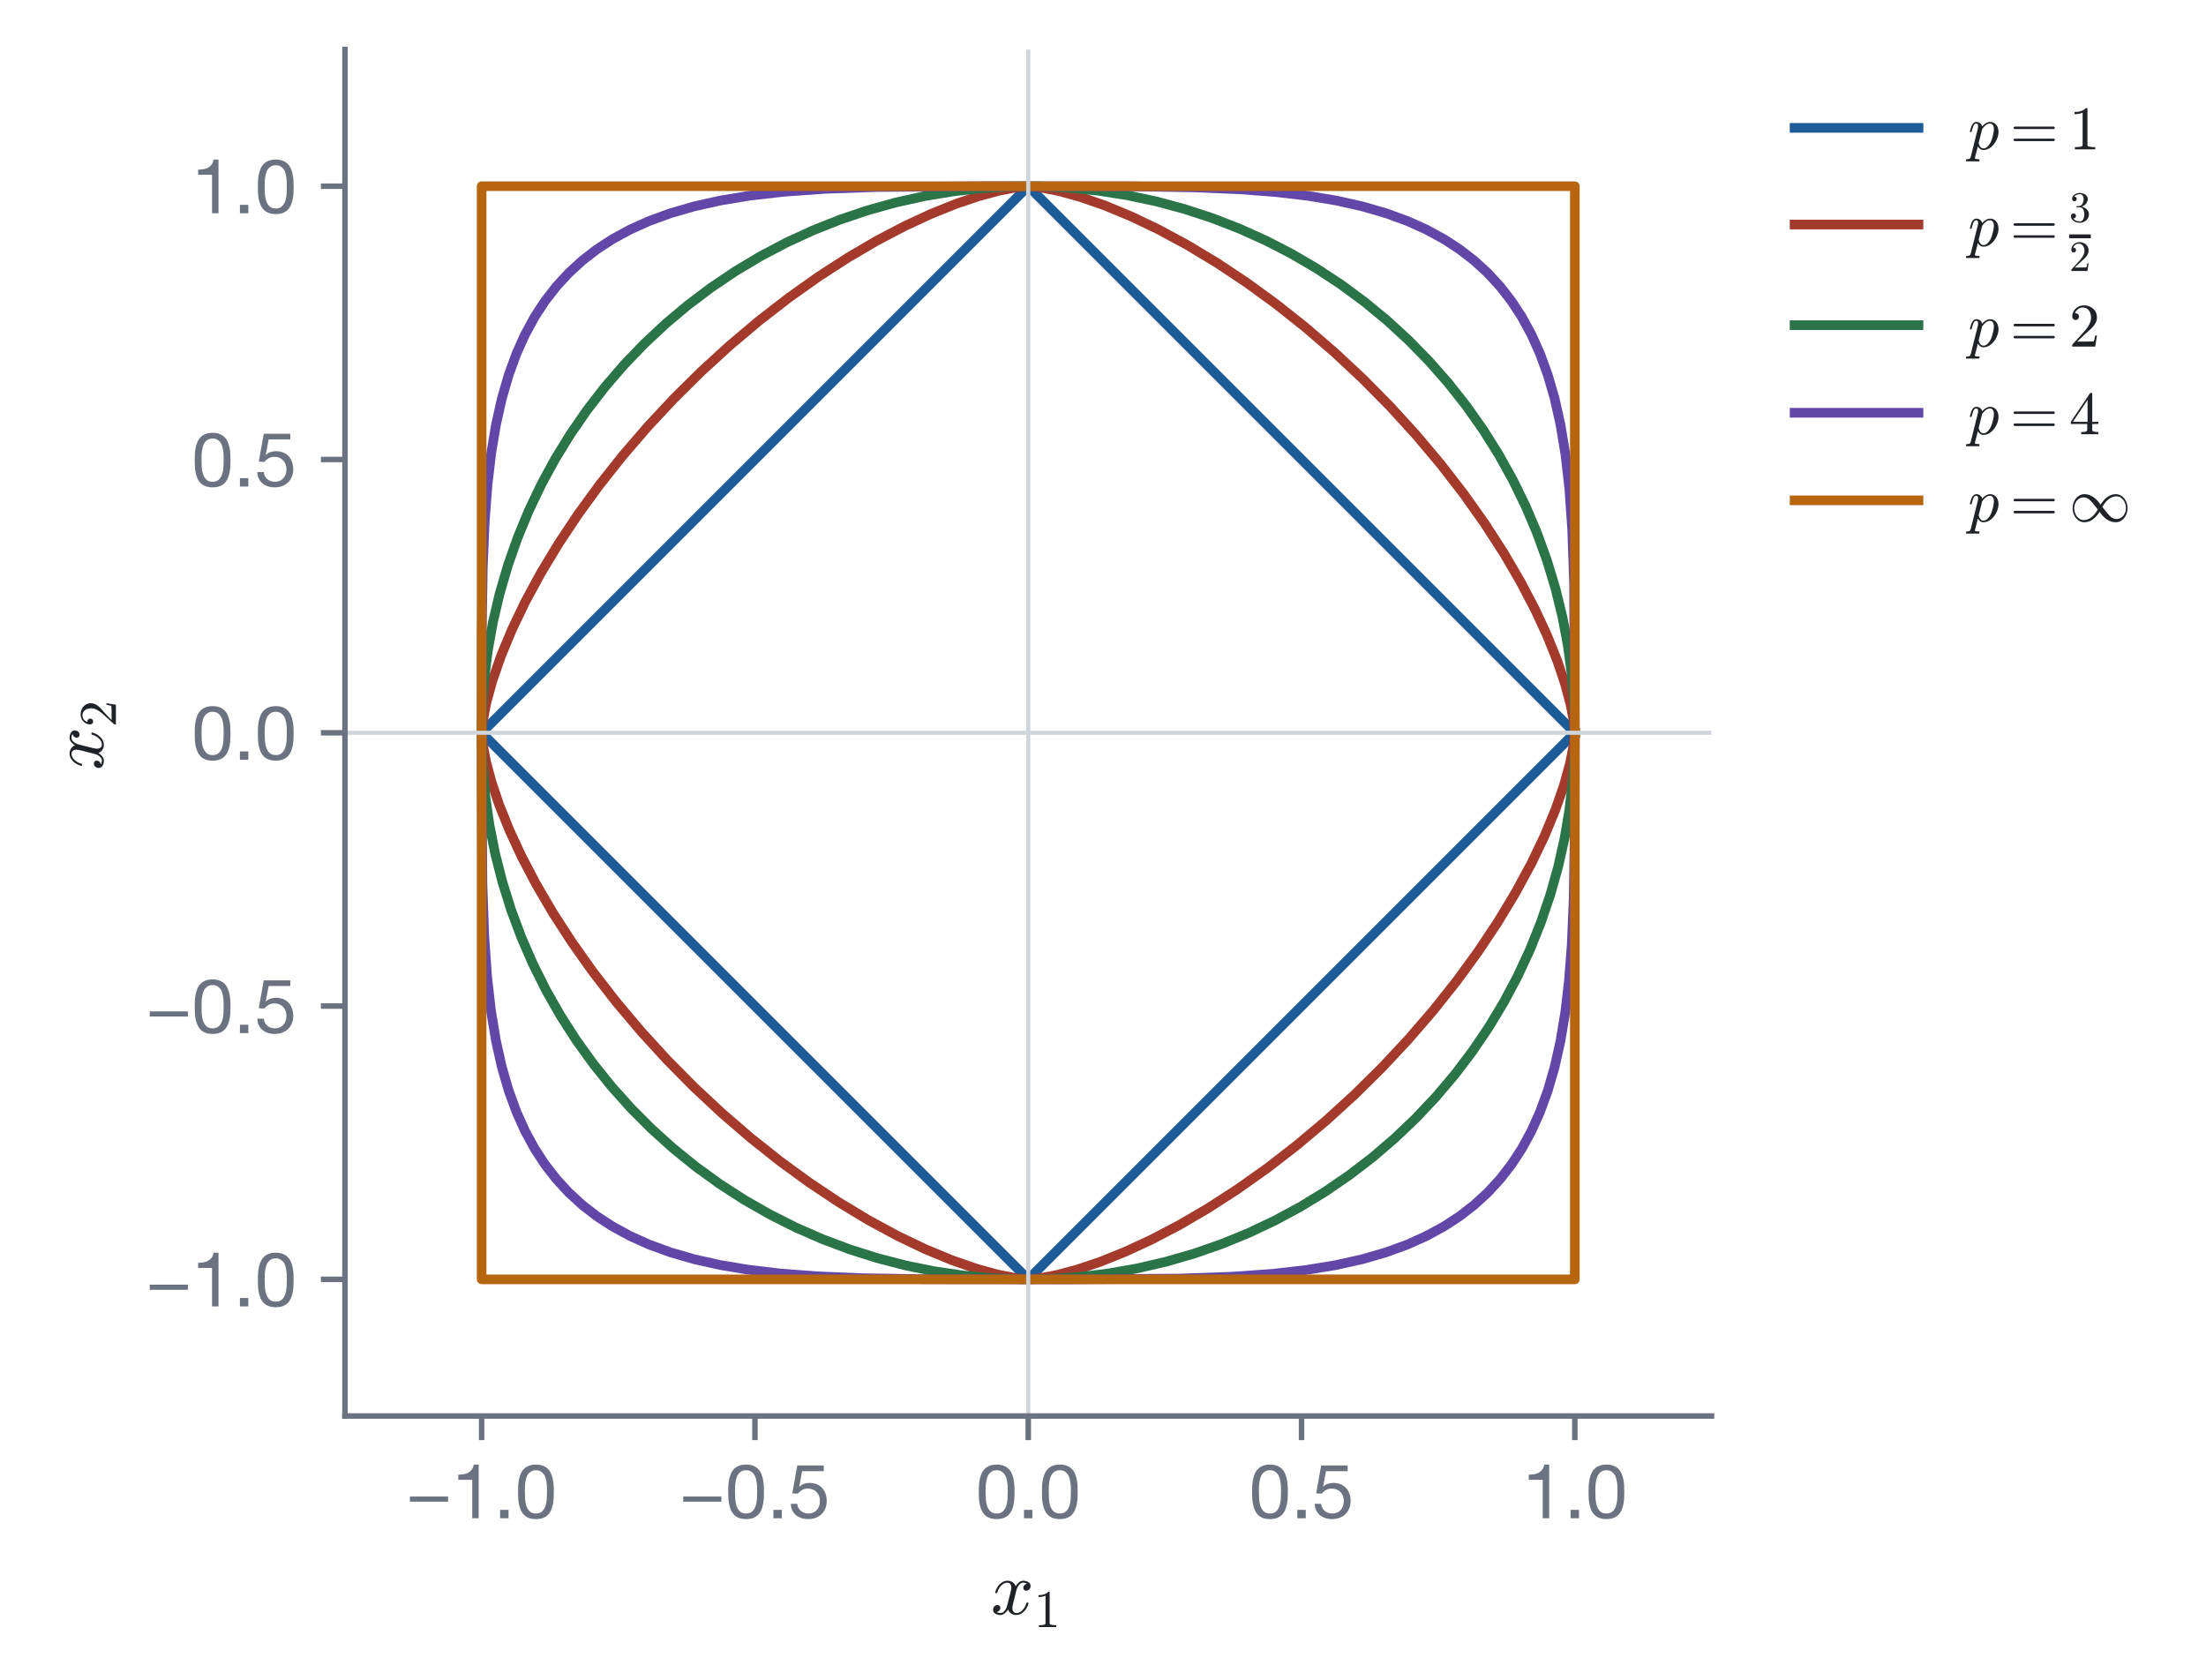
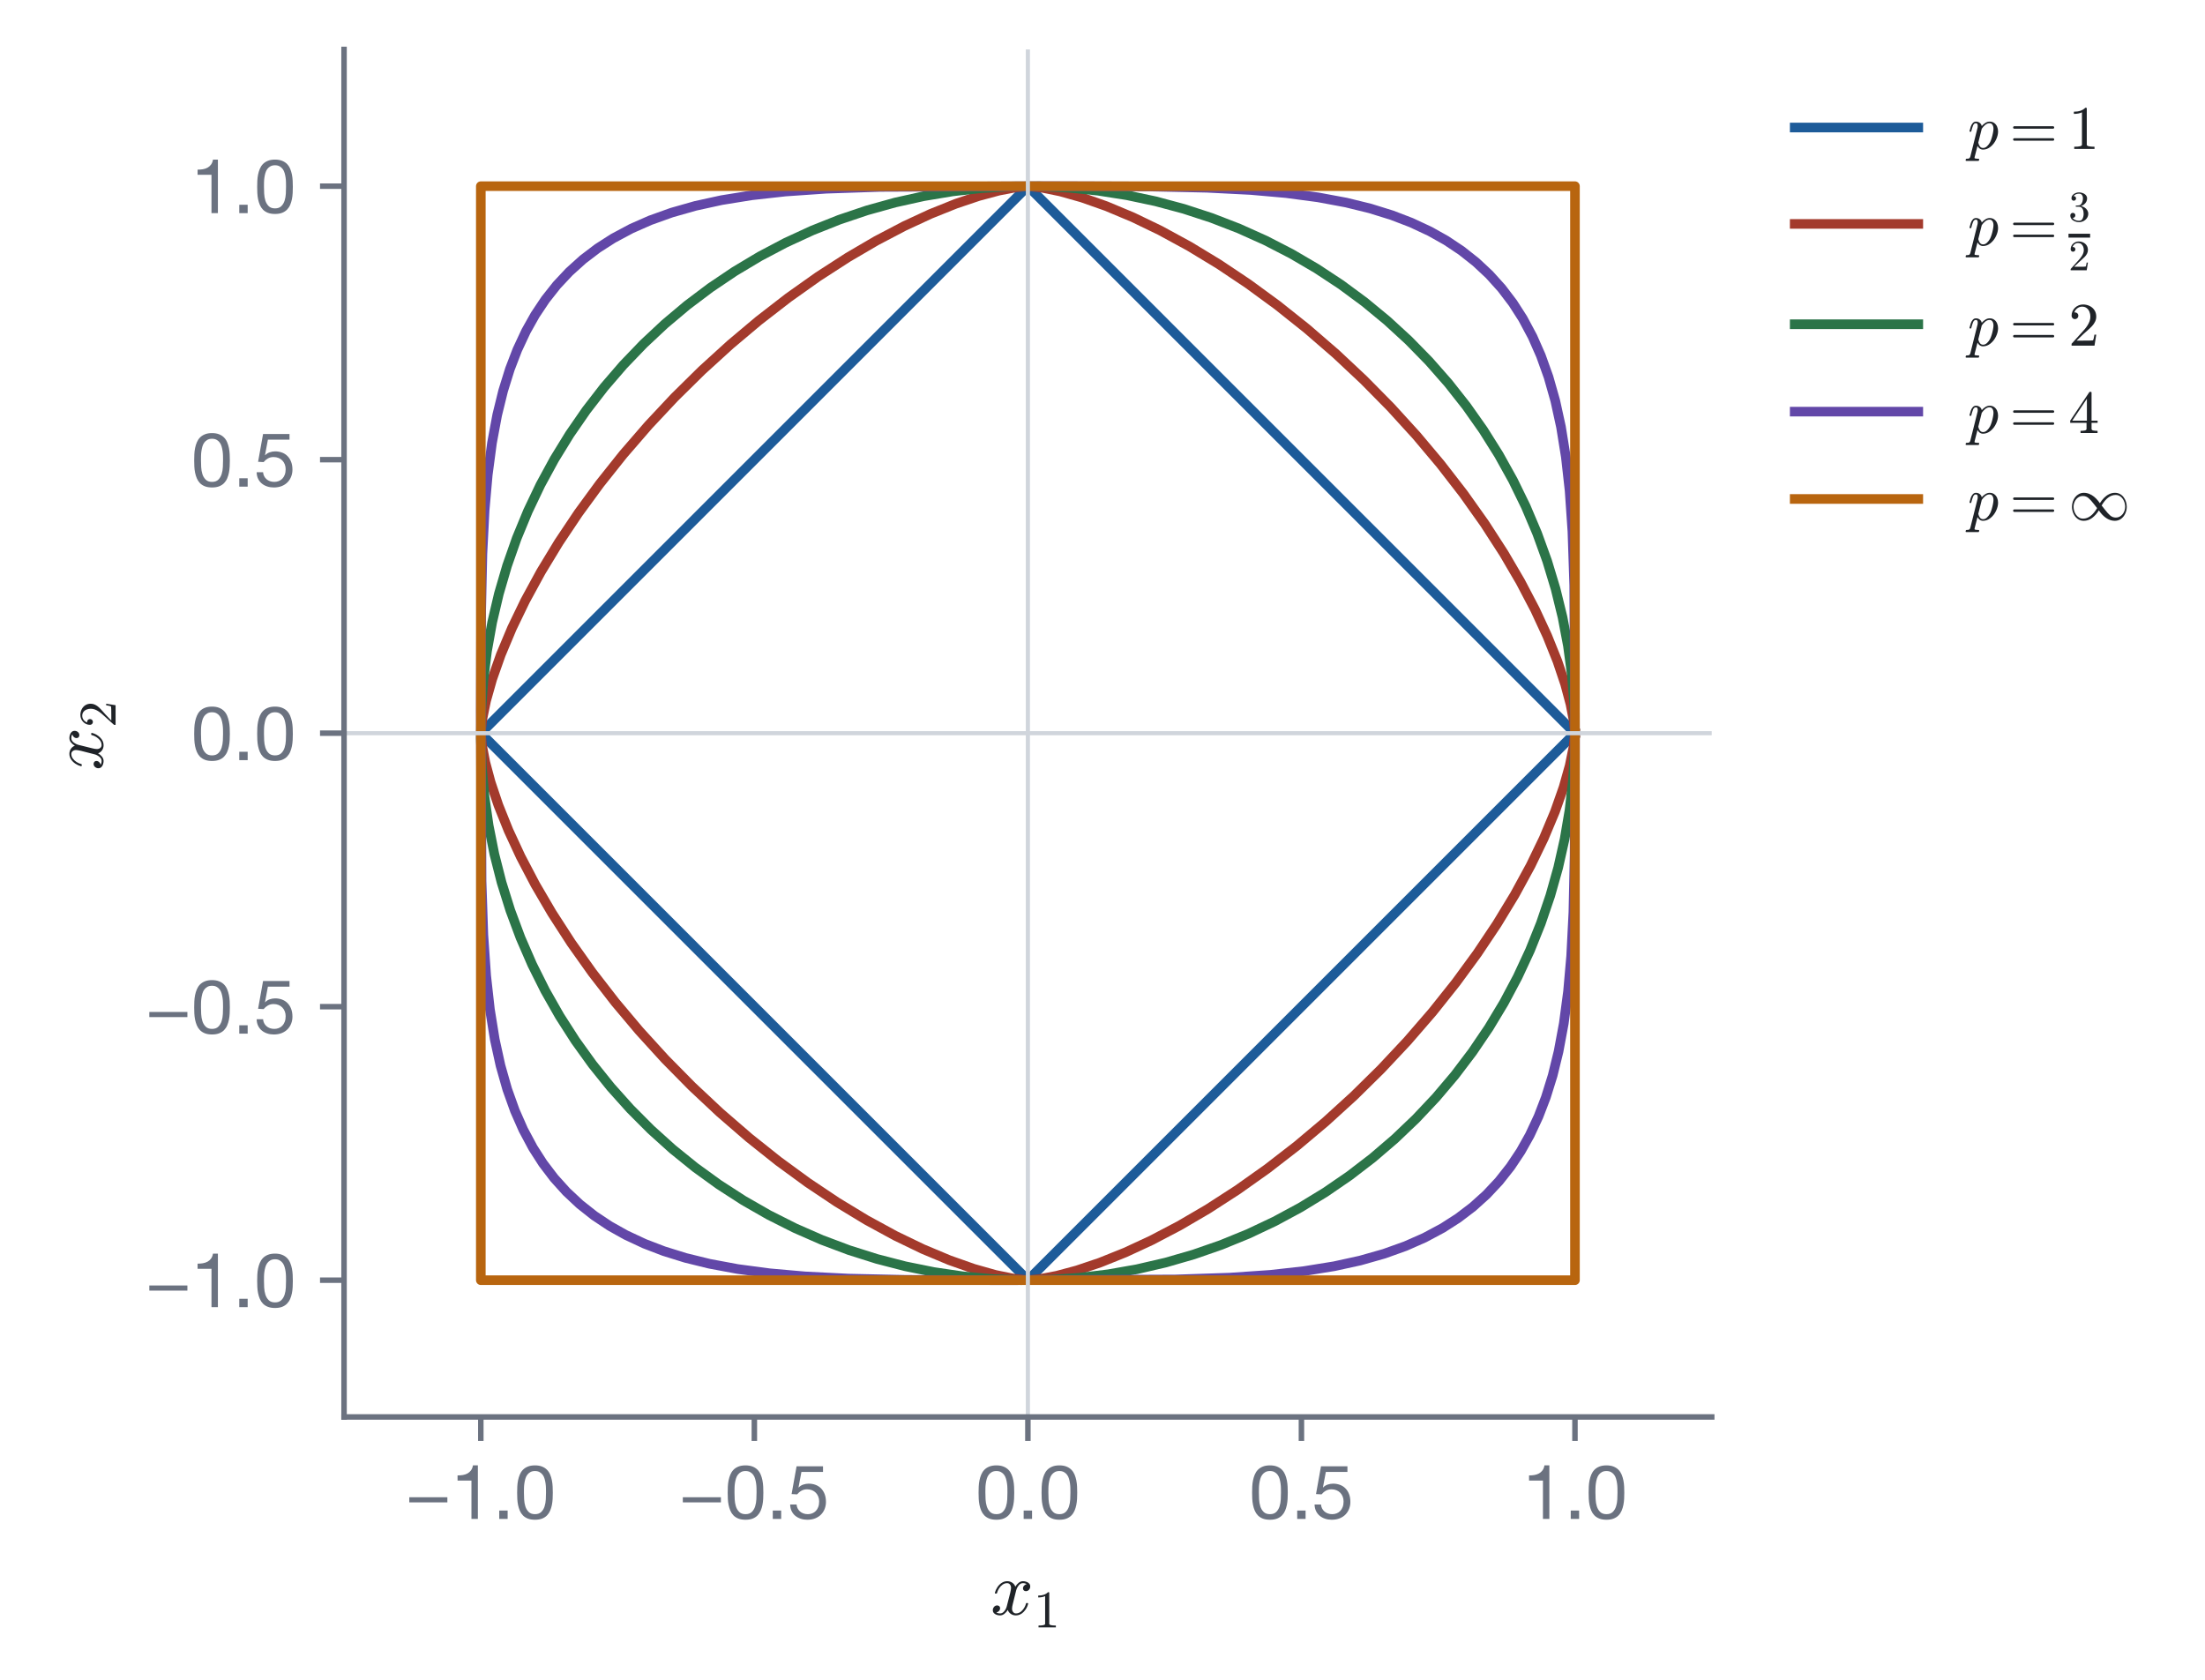
- <svg xmlns="http://www.w3.org/2000/svg" xmlns:xlink="http://www.w3.org/1999/xlink" width="320.435pt" height="243.938pt" viewBox="0 0 320.435 243.938" version="1.1">
+ <svg xmlns="http://www.w3.org/2000/svg" xmlns:xlink="http://www.w3.org/1999/xlink" width="321.158pt" height="244.647pt" viewBox="0 0 321.158 244.647" version="1.1">
  <defs>
    <style type="text/css">*{stroke-linejoin: round; stroke-linecap: butt}</style>
  </defs>
  <g id="figure_1">
    <g id="patch_1">
-       <path d="M 0 243.938  L 320.435 243.938  L 320.435 0  L 0 0  L 0 243.938  z " style="fill: none" />
+       <path d="M 0 244.647  L 321.158 244.647  L 321.158 0  L 0 0  L 0 244.647  z " style="fill: none" />
    </g>
    <g id="axes_1">
      <g id="patch_2">
-         <path d="M 50.11 205.694  L 248.605 205.694  L 248.605 7.2  L 50.11 7.2  L 50.11 205.694  z " style="fill: none" />
+         <path d="M 50.11 206.403  L 249.313 206.403  L 249.313 7.2  L 50.11 7.2  L 50.11 206.403  z " style="fill: none" />
      </g>
      <g id="matplotlib.axis_1">
        <g id="xtick_1">
          <g id="line2d_1">
            <defs>
-               <path id="m1d1c0d9a65" d="M 0 0  L 0 3.5  " style="stroke: #6b7280; stroke-width: 0.8" />
-             </defs>
-             <g>
-               <use xlink:href="#m1d1c0d9a65" x="69.96" y="205.694" style="fill: #6b7280; stroke: #6b7280; stroke-width: 0.8" />
+               <path id="m13ea4148ee" d="M 0 0  L 0 3.5  " style="stroke: #6b7280; stroke-width: 0.8" />
+             </defs>
+             <g>
+               <use xlink:href="#m13ea4148ee" x="70.031" y="206.403" style="fill: #6b7280; stroke: #6b7280; stroke-width: 0.8" />
            </g>
          </g>
          <g id="text_1">
-             <g style="fill: #6b7280" transform="translate(59.01561 220.5491) scale(0.11 -0.11)">
+             <g style="fill: #6b7280" transform="translate(59.08649 221.2578) scale(0.11 -0.11)">
              <defs>
                <path id="HelveticaNeue-2212" d="M 307 1837  L 307 1402  L 3533 1402  L 3533 1837  L 307 1837  z " transform="scale(0.015625)" />
                <path id="HelveticaNeue-31" d="M 2278 0  L 2278 4538  L 1862 4538  Q 1818 4282 1696 4115  Q 1574 3949 1398 3853  Q 1222 3757 1004 3721  Q 787 3686 557 3686  L 557 3251  L 1734 3251  L 1734 0  L 2278 0  z " transform="scale(0.015625)" />
                <path id="HelveticaNeue-2e" d="M 531 710  L 531 0  L 1242 0  L 1242 710  L 531 710  z " transform="scale(0.015625)" />
                <path id="HelveticaNeue-30" d="M 845 2234  Q 845 2400 848 2601  Q 851 2803 880 3004  Q 909 3206 963 3398  Q 1018 3590 1123 3734  Q 1229 3878 1389 3968  Q 1549 4058 1779 4058  Q 2010 4058 2170 3968  Q 2330 3878 2435 3734  Q 2541 3590 2595 3398  Q 2650 3206 2678 3004  Q 2707 2803 2710 2601  Q 2714 2400 2714 2234  Q 2714 1978 2698 1661  Q 2682 1344 2595 1065  Q 2509 787 2317 595  Q 2125 403 1779 403  Q 1434 403 1242 595  Q 1050 787 963 1065  Q 877 1344 861 1661  Q 845 1978 845 2234  z M 269 2227  Q 269 1978 281 1709  Q 294 1440 345 1184  Q 397 928 493 701  Q 589 474 755 301  Q 922 128 1174 29  Q 1427 -70 1779 -70  Q 2138 -70 2387 29  Q 2637 128 2803 301  Q 2970 474 3066 701  Q 3162 928 3213 1184  Q 3264 1440 3277 1709  Q 3290 1978 3290 2227  Q 3290 2477 3277 2745  Q 3264 3014 3213 3270  Q 3162 3526 3066 3756  Q 2970 3987 2803 4160  Q 2637 4333 2384 4435  Q 2131 4538 1779 4538  Q 1427 4538 1174 4435  Q 922 4333 755 4160  Q 589 3987 493 3756  Q 397 3526 345 3270  Q 294 3014 281 2745  Q 269 2477 269 2227  z " transform="scale(0.015625)" />
              </defs>
              <use xlink:href="#HelveticaNeue-2212" />
              <use xlink:href="#HelveticaNeue-31" transform="translate(59.99999 0)" />
              <use xlink:href="#HelveticaNeue-2e" transform="translate(115.6 0)" />
              <use xlink:href="#HelveticaNeue-30" transform="translate(143.4 0)" />
            </g>
          </g>
        </g>
        <g id="xtick_2">
          <g id="line2d_2">
            <g>
-               <use xlink:href="#m1d1c0d9a65" x="109.659" y="205.694" style="fill: #6b7280; stroke: #6b7280; stroke-width: 0.8" />
+               <use xlink:href="#m13ea4148ee" x="109.871" y="206.403" style="fill: #6b7280; stroke: #6b7280; stroke-width: 0.8" />
            </g>
          </g>
          <g id="text_2">
-             <g style="fill: #6b7280" transform="translate(98.71449 220.5491) scale(0.11 -0.11)">
+             <g style="fill: #6b7280" transform="translate(98.92712 221.2578) scale(0.11 -0.11)">
              <defs>
                <path id="HelveticaNeue-35" d="M 3008 3981  L 3008 4461  L 768 4461  L 346 2106  L 813 2080  Q 973 2272 1181 2390  Q 1389 2509 1658 2509  Q 1888 2509 2077 2432  Q 2266 2355 2400 2217  Q 2534 2080 2608 1891  Q 2682 1702 2682 1478  Q 2682 1210 2605 1008  Q 2528 806 2397 672  Q 2266 538 2090 470  Q 1914 403 1722 403  Q 1517 403 1347 464  Q 1178 525 1053 637  Q 928 749 854 899  Q 781 1050 768 1222  L 224 1222  Q 230 915 345 672  Q 461 429 659 265  Q 858 102 1117 16  Q 1376 -70 1670 -70  Q 2067 -70 2364 54  Q 2662 179 2860 390  Q 3059 602 3158 874  Q 3258 1146 3258 1434  Q 3258 1824 3142 2115  Q 3027 2406 2828 2601  Q 2630 2797 2361 2893  Q 2093 2989 1792 2989  Q 1562 2989 1328 2909  Q 1094 2829 947 2662  L 934 2675  L 1178 3981  L 3008 3981  z " transform="scale(0.015625)" />
              </defs>
              <use xlink:href="#HelveticaNeue-2212" />
              <use xlink:href="#HelveticaNeue-30" transform="translate(59.99999 0)" />
              <use xlink:href="#HelveticaNeue-2e" transform="translate(115.6 0)" />
              <use xlink:href="#HelveticaNeue-35" transform="translate(143.4 0)" />
            </g>
          </g>
        </g>
        <g id="xtick_3">
          <g id="line2d_3">
            <g>
-               <use xlink:href="#m1d1c0d9a65" x="149.358" y="205.694" style="fill: #6b7280; stroke: #6b7280; stroke-width: 0.8" />
+               <use xlink:href="#m13ea4148ee" x="149.712" y="206.403" style="fill: #6b7280; stroke: #6b7280; stroke-width: 0.8" />
            </g>
          </g>
          <g id="text_3">
-             <g style="fill: #6b7280" transform="translate(141.7134 220.5491) scale(0.11 -0.11)">
+             <g style="fill: #6b7280" transform="translate(142.0677 221.2578) scale(0.11 -0.11)">
              <use xlink:href="#HelveticaNeue-30" />
              <use xlink:href="#HelveticaNeue-2e" transform="translate(55.59999 0)" />
              <use xlink:href="#HelveticaNeue-30" transform="translate(83.39998 0)" />
            </g>
          </g>
        </g>
        <g id="xtick_4">
          <g id="line2d_4">
            <g>
-               <use xlink:href="#m1d1c0d9a65" x="189.056" y="205.694" style="fill: #6b7280; stroke: #6b7280; stroke-width: 0.8" />
+               <use xlink:href="#m13ea4148ee" x="189.553" y="206.403" style="fill: #6b7280; stroke: #6b7280; stroke-width: 0.8" />
            </g>
          </g>
          <g id="text_4">
-             <g style="fill: #6b7280" transform="translate(181.4122 220.5491) scale(0.11 -0.11)">
+             <g style="fill: #6b7280" transform="translate(181.9084 221.2578) scale(0.11 -0.11)">
              <use xlink:href="#HelveticaNeue-30" />
              <use xlink:href="#HelveticaNeue-2e" transform="translate(55.59999 0)" />
              <use xlink:href="#HelveticaNeue-35" transform="translate(83.39998 0)" />
            </g>
          </g>
        </g>
        <g id="xtick_5">
          <g id="line2d_5">
            <g>
-               <use xlink:href="#m1d1c0d9a65" x="228.755" y="205.694" style="fill: #6b7280; stroke: #6b7280; stroke-width: 0.8" />
+               <use xlink:href="#m13ea4148ee" x="229.393" y="206.403" style="fill: #6b7280; stroke: #6b7280; stroke-width: 0.8" />
            </g>
          </g>
          <g id="text_5">
-             <g style="fill: #6b7280" transform="translate(221.1111 220.5491) scale(0.11 -0.11)">
+             <g style="fill: #6b7280" transform="translate(221.749 221.2578) scale(0.11 -0.11)">
              <use xlink:href="#HelveticaNeue-31" />
              <use xlink:href="#HelveticaNeue-2e" transform="translate(55.59999 0)" />
              <use xlink:href="#HelveticaNeue-30" transform="translate(83.39998 0)" />
            </g>
          </g>
        </g>
        <g id="text_6">
-           <g style="fill: #1f2328" transform="translate(143.9125 234.5711) scale(0.11 -0.11)">
+           <g style="fill: #1f2328" transform="translate(144.2669 235.2799) scale(0.11 -0.11)">
            <defs>
              <path id="Cmmi10-78" d="M 500 184  Q 613 97 819 97  Q 1019 97 1172 289  Q 1325 481 1381 709  L 1672 1844  Q 1741 2153 1741 2266  Q 1741 2425 1652 2544  Q 1563 2663 1403 2663  Q 1200 2663 1022 2536  Q 844 2409 722 2214  Q 600 2019 550 1819  Q 538 1778 500 1778  L 422 1778  Q 372 1778 372 1838  L 372 1856  Q 434 2094 584 2320  Q 734 2547 951 2687  Q 1169 2828 1416 2828  Q 1650 2828 1839 2703  Q 2028 2578 2106 2363  Q 2216 2559 2386 2693  Q 2556 2828 2759 2828  Q 2897 2828 3040 2779  Q 3184 2731 3275 2631  Q 3366 2531 3366 2381  Q 3366 2219 3261 2101  Q 3156 1984 2994 1984  Q 2891 1984 2822 2050  Q 2753 2116 2753 2216  Q 2753 2350 2845 2451  Q 2938 2553 3066 2572  Q 2950 2663 2747 2663  Q 2541 2663 2389 2472  Q 2238 2281 2175 2047  L 1894 916  Q 1825 659 1825 494  Q 1825 331 1917 214  Q 2009 97 2163 97  Q 2463 97 2698 361  Q 2934 625 3009 941  Q 3022 978 3059 978  L 3138 978  Q 3163 978 3178 961  Q 3194 944 3194 922  Q 3194 916 3188 903  Q 3097 522 2806 225  Q 2516 -72 2150 -72  Q 1916 -72 1727 54  Q 1538 181 1459 397  Q 1359 209 1182 68  Q 1006 -72 806 -72  Q 669 -72 523 -23  Q 378 25 287 125  Q 197 225 197 378  Q 197 528 301 651  Q 406 775 563 775  Q 669 775 741 711  Q 813 647 813 544  Q 813 409 723 309  Q 634 209 500 184  z " transform="scale(0.015625)" />
              <path id="Cmr10-31" d="M 594 0  L 594 225  Q 1394 225 1394 428  L 1394 3788  Q 1063 3628 556 3628  L 556 3853  Q 1341 3853 1741 4263  L 1831 4263  Q 1853 4263 1873 4245  Q 1894 4228 1894 4206  L 1894 428  Q 1894 225 2694 225  L 2694 0  L 594 0  z " transform="scale(0.015625)" />
            </defs>
            <use xlink:href="#Cmmi10-78" transform="translate(0 0.8125)" />
            <use xlink:href="#Cmr10-31" transform="translate(57.08008 -16.19375) scale(0.7)" />
          </g>
        </g>
      </g>
      <g id="matplotlib.axis_2">
        <g id="ytick_1">
          <g id="line2d_6">
            <defs>
-               <path id="m4a8beeaffa" d="M 0 0  L -3.5 0  " style="stroke: #6b7280; stroke-width: 0.8" />
-             </defs>
-             <g>
-               <use xlink:href="#m4a8beeaffa" x="50.11" y="185.845" style="fill: #6b7280; stroke: #6b7280; stroke-width: 0.8" />
+               <path id="m545f149f19" d="M 0 0  L -3.5 0  " style="stroke: #6b7280; stroke-width: 0.8" />
+             </defs>
+             <g>
+               <use xlink:href="#m545f149f19" x="50.11" y="186.483" style="fill: #6b7280; stroke: #6b7280; stroke-width: 0.8" />
            </g>
          </g>
          <g id="text_7">
-             <g style="fill: #6b7280" transform="translate(21.22203 189.7723) scale(0.11 -0.11)">
+             <g style="fill: #6b7280" transform="translate(21.22203 190.4102) scale(0.11 -0.11)">
              <use xlink:href="#HelveticaNeue-2212" />
              <use xlink:href="#HelveticaNeue-31" transform="translate(59.99999 0)" />
              <use xlink:href="#HelveticaNeue-2e" transform="translate(115.6 0)" />
              <use xlink:href="#HelveticaNeue-30" transform="translate(143.4 0)" />
            </g>
          </g>
        </g>
        <g id="ytick_2">
          <g id="line2d_7">
            <g>
-               <use xlink:href="#m4a8beeaffa" x="50.11" y="146.146" style="fill: #6b7280; stroke: #6b7280; stroke-width: 0.8" />
+               <use xlink:href="#m545f149f19" x="50.11" y="146.642" style="fill: #6b7280; stroke: #6b7280; stroke-width: 0.8" />
            </g>
          </g>
          <g id="text_8">
-             <g style="fill: #6b7280" transform="translate(21.22203 150.0734) scale(0.11 -0.11)">
+             <g style="fill: #6b7280" transform="translate(21.22203 150.5695) scale(0.11 -0.11)">
              <use xlink:href="#HelveticaNeue-2212" />
              <use xlink:href="#HelveticaNeue-30" transform="translate(59.99999 0)" />
              <use xlink:href="#HelveticaNeue-2e" transform="translate(115.6 0)" />
              <use xlink:href="#HelveticaNeue-35" transform="translate(143.4 0)" />
            </g>
          </g>
        </g>
        <g id="ytick_3">
          <g id="line2d_8">
            <g>
-               <use xlink:href="#m4a8beeaffa" x="50.11" y="106.447" style="fill: #6b7280; stroke: #6b7280; stroke-width: 0.8" />
+               <use xlink:href="#m545f149f19" x="50.11" y="106.802" style="fill: #6b7280; stroke: #6b7280; stroke-width: 0.8" />
            </g>
          </g>
          <g id="text_9">
-             <g style="fill: #6b7280" transform="translate(27.82203 110.3745) scale(0.11 -0.11)">
+             <g style="fill: #6b7280" transform="translate(27.82203 110.7289) scale(0.11 -0.11)">
              <use xlink:href="#HelveticaNeue-30" />
              <use xlink:href="#HelveticaNeue-2e" transform="translate(55.59999 0)" />
              <use xlink:href="#HelveticaNeue-30" transform="translate(83.39998 0)" />
            </g>
          </g>
        </g>
        <g id="ytick_4">
          <g id="line2d_9">
            <g>
-               <use xlink:href="#m4a8beeaffa" x="50.11" y="66.748" style="fill: #6b7280; stroke: #6b7280; stroke-width: 0.8" />
+               <use xlink:href="#m545f149f19" x="50.11" y="66.961" style="fill: #6b7280; stroke: #6b7280; stroke-width: 0.8" />
            </g>
          </g>
          <g id="text_10">
-             <g style="fill: #6b7280" transform="translate(27.82203 70.67566) scale(0.11 -0.11)">
+             <g style="fill: #6b7280" transform="translate(27.82203 70.88829) scale(0.11 -0.11)">
              <use xlink:href="#HelveticaNeue-30" />
              <use xlink:href="#HelveticaNeue-2e" transform="translate(55.59999 0)" />
              <use xlink:href="#HelveticaNeue-35" transform="translate(83.39998 0)" />
            </g>
          </g>
        </g>
        <g id="ytick_5">
          <g id="line2d_10">
            <g>
-               <use xlink:href="#m4a8beeaffa" x="50.11" y="27.049" style="fill: #6b7280; stroke: #6b7280; stroke-width: 0.8" />
+               <use xlink:href="#m545f149f19" x="50.11" y="27.12" style="fill: #6b7280; stroke: #6b7280; stroke-width: 0.8" />
            </g>
          </g>
          <g id="text_11">
-             <g style="fill: #6b7280" transform="translate(27.82203 30.97678) scale(0.11 -0.11)">
+             <g style="fill: #6b7280" transform="translate(27.82203 31.04766) scale(0.11 -0.11)">
              <use xlink:href="#HelveticaNeue-31" />
              <use xlink:href="#HelveticaNeue-2e" transform="translate(55.59999 0)" />
              <use xlink:href="#HelveticaNeue-30" transform="translate(83.39998 0)" />
            </g>
          </g>
        </g>
        <g id="text_12">
-           <g style="fill: #1f2328" transform="translate(15.05469 111.8922) rotate(-90) scale(0.11 -0.11)">
+           <g style="fill: #1f2328" transform="translate(15.05469 112.2466) rotate(-90) scale(0.11 -0.11)">
            <defs>
              <path id="Cmr10-32" d="M 319 0  L 319 172  Q 319 188 331 206  L 1325 1306  Q 1550 1550 1690 1715  Q 1831 1881 1968 2097  Q 2106 2313 2186 2536  Q 2266 2759 2266 3009  Q 2266 3272 2169 3511  Q 2072 3750 1880 3894  Q 1688 4038 1416 4038  Q 1138 4038 916 3870  Q 694 3703 603 3438  Q 628 3444 672 3444  Q 816 3444 917 3347  Q 1019 3250 1019 3097  Q 1019 2950 917 2848  Q 816 2747 672 2747  Q 522 2747 420 2851  Q 319 2956 319 3097  Q 319 3338 409 3548  Q 500 3759 670 3923  Q 841 4088 1055 4175  Q 1269 4263 1509 4263  Q 1875 4263 2190 4108  Q 2506 3953 2690 3670  Q 2875 3388 2875 3009  Q 2875 2731 2753 2481  Q 2631 2231 2440 2026  Q 2250 1822 1953 1562  Q 1656 1303 1563 1216  L 838 519  L 1453 519  Q 1906 519 2211 526  Q 2516 534 2534 550  Q 2609 631 2688 1141  L 2875 1141  L 2694 0  L 319 0  z " transform="scale(0.015625)" />
            </defs>
            <use xlink:href="#Cmmi10-78" transform="translate(0 0.8125)" />
            <use xlink:href="#Cmr10-32" transform="translate(57.08008 -16.19375) scale(0.7)" />
          </g>
        </g>
      </g>
      <g id="line2d_11">
-         <path d="M 228.755 106.447  L 149.358 27.049  L 69.96 106.447  L 149.358 185.845  L 228.755 106.447  L 228.755 106.447  " clip-path="url(#p6235a50af7)" style="fill: none; stroke: #1d5b99; stroke-width: 1.4; stroke-linecap: square" />
+         <path d="M 229.393 106.802  L 149.712 27.12  L 70.031 106.802  L 149.712 186.483  L 229.393 106.802  L 229.393 106.802  " clip-path="url(#p440311630b)" style="fill: none; stroke: #1d5b99; stroke-width: 1.4; stroke-linecap: square" />
      </g>
      <g id="line2d_12">
-         <path d="M 228.755 106.447  L 228.583 104.705  L 228.108 102.237  L 227.326 99.324  L 226.209 96.002  L 224.729 92.315  L 222.974 88.529  L 220.839 84.457  L 218.435 80.345  L 215.639 76.017  L 212.572 71.695  L 209.235 67.384  L 205.617 63.09  L 201.858 58.976  L 197.951 55.025  L 193.884 51.225  L 189.642 47.569  L 185.388 44.192  L 181.124 41.085  L 176.858 38.244  L 172.6 35.671  L 168.364 33.377  L 164.393 31.474  L 160.503 29.858  L 156.961 28.626  L 153.812 27.754  L 151.1 27.222  L 149.358 27.049  L 147.615 27.222  L 145.148 27.697  L 142.234 28.478  L 138.912 29.596  L 135.225 31.076  L 131.439 32.831  L 127.367 34.966  L 123.255 37.37  L 118.928 40.166  L 114.605 43.232  L 110.294 46.57  L 106 50.187  L 101.886 53.947  L 97.936 57.854  L 94.136 61.921  L 90.479 66.162  L 87.102 70.417  L 83.995 74.681  L 81.154 78.947  L 78.582 83.205  L 76.287 87.441  L 74.384 91.412  L 72.769 95.301  L 71.536 98.844  L 70.665 101.992  L 70.132 104.705  L 69.96 106.447  L 70.132 108.19  L 70.607 110.657  L 71.389 113.57  L 72.506 116.893  L 73.986 120.58  L 75.741 124.366  L 77.876 128.438  L 80.28 132.549  L 83.076 136.877  L 86.143 141.2  L 89.48 145.51  L 93.098 149.804  L 96.857 153.918  L 100.764 157.869  L 104.831 161.669  L 109.073 165.326  L 113.327 168.702  L 117.591 171.81  L 121.857 174.651  L 126.115 177.223  L 130.351 179.518  L 134.322 181.421  L 138.212 183.036  L 141.754 184.269  L 144.903 185.14  L 147.615 185.673  L 149.358 185.845  L 151.1 185.673  L 153.567 185.197  L 156.481 184.416  L 159.803 183.299  L 163.49 181.818  L 167.276 180.064  L 171.348 177.929  L 175.46 175.525  L 179.787 172.728  L 184.11 169.662  L 188.421 166.324  L 192.715 162.707  L 196.829 158.948  L 200.779 155.04  L 204.579 150.974  L 208.236 146.732  L 211.613 142.477  L 214.72 138.214  L 217.561 133.948  L 220.133 129.69  L 222.428 125.453  L 224.331 121.483  L 225.946 117.593  L 227.179 114.05  L 228.05 110.902  L 228.583 108.19  L 228.755 106.447  L 228.755 106.447  " clip-path="url(#p6235a50af7)" style="fill: none; stroke: #a33a2c; stroke-width: 1.4; stroke-linecap: square" />
+         <path d="M 229.393 106.802  L 229.22 105.053  L 228.743 102.577  L 227.959 99.653  L 226.838 96.319  L 225.352 92.619  L 223.591 88.819  L 221.449 84.732  L 219.036 80.606  L 216.23 76.263  L 213.152 71.925  L 209.803 67.599  L 206.321 63.458  L 202.554 59.323  L 198.638 55.352  L 194.564 51.532  L 190.314 47.857  L 186.052 44.463  L 181.782 41.339  L 177.51 38.481  L 173.245 35.893  L 169.003 33.581  L 165.027 31.662  L 161.131 30.029  L 157.582 28.778  L 154.428 27.887  L 151.71 27.331  L 149.712 27.12  L 147.963 27.293  L 145.487 27.77  L 142.563 28.554  L 139.229 29.676  L 135.529 31.161  L 131.729 32.922  L 127.643 35.065  L 123.517 37.478  L 119.173 40.284  L 114.835 43.361  L 110.509 46.711  L 106.369 50.193  L 102.233 53.96  L 98.262 57.875  L 94.443 61.95  L 90.767 66.199  L 87.373 70.461  L 84.249 74.732  L 81.391 79.004  L 78.803 83.268  L 76.491 87.511  L 74.572 91.487  L 72.939 95.383  L 71.688 98.931  L 70.797 102.086  L 70.242 104.804  L 70.031 106.802  L 70.203 108.55  L 70.681 111.026  L 71.465 113.95  L 72.586 117.284  L 74.071 120.985  L 75.833 124.784  L 77.975 128.871  L 80.388 132.997  L 83.194 137.34  L 86.271 141.678  L 89.621 146.004  L 93.103 150.145  L 96.87 154.28  L 100.785 158.251  L 104.86 162.071  L 109.109 165.746  L 113.371 169.141  L 117.642 172.265  L 121.914 175.122  L 126.179 177.711  L 130.421 180.022  L 134.397 181.941  L 138.293 183.574  L 141.842 184.825  L 144.996 185.716  L 147.714 186.272  L 149.712 186.483  L 151.461 186.31  L 153.937 185.833  L 156.86 185.049  L 160.195 183.927  L 163.895 182.442  L 167.694 180.681  L 171.781 178.538  L 175.907 176.126  L 180.25 173.319  L 184.589 170.242  L 188.915 166.892  L 193.055 163.41  L 197.191 159.643  L 201.162 155.728  L 204.981 151.654  L 208.657 147.404  L 212.051 143.142  L 215.175 138.872  L 218.032 134.599  L 220.621 130.335  L 222.932 126.093  L 224.852 122.116  L 226.485 118.221  L 227.735 114.672  L 228.626 111.518  L 229.182 108.799  L 229.393 106.802  L 229.393 106.802  " clip-path="url(#p440311630b)" style="fill: none; stroke: #a33a2c; stroke-width: 1.4; stroke-linecap: square" />
      </g>
      <g id="line2d_13">
-         <path d="M 228.755 106.447  L 228.642 102.209  L 228.303 97.983  L 227.738 93.78  L 226.95 89.614  L 225.941 85.496  L 224.714 81.438  L 223.271 77.451  L 221.618 73.547  L 219.759 69.736  L 217.698 66.03  L 215.444 62.44  L 213 58.975  L 210.375 55.645  L 207.576 52.46  L 204.611 49.43  L 201.489 46.561  L 198.218 43.864  L 194.807 41.345  L 191.267 39.011  L 187.608 36.87  L 183.839 34.928  L 179.972 33.189  L 176.018 31.659  L 171.987 30.343  L 167.893 29.243  L 163.745 28.364  L 159.556 27.707  L 155.338 27.275  L 151.103 27.069  L 146.864 27.089  L 142.631 27.335  L 138.417 27.807  L 134.235 28.503  L 130.096 29.421  L 126.011 30.559  L 121.994 31.914  L 118.054 33.481  L 114.203 35.256  L 110.453 37.234  L 106.814 39.409  L 103.296 41.776  L 99.91 44.327  L 96.664 47.055  L 93.569 49.953  L 90.632 53.012  L 87.864 56.223  L 85.27 59.577  L 82.86 63.065  L 80.639 66.676  L 78.614 70.401  L 76.79 74.229  L 75.174 78.149  L 73.769 82.149  L 72.58 86.219  L 71.609 90.346  L 70.861 94.52  L 70.336 98.727  L 70.037 102.956  L 69.963 107.195  L 70.116 111.433  L 70.496 115.656  L 71.1 119.852  L 71.927 124.011  L 72.975 128.119  L 74.24 132.166  L 75.72 136.139  L 77.41 140.027  L 79.306 143.82  L 81.4 147.506  L 83.689 151.075  L 86.165 154.517  L 88.821 157.822  L 91.65 160.98  L 94.643 163.983  L 97.793 166.822  L 101.089 169.488  L 104.523 171.975  L 108.085 174.275  L 111.765 176.381  L 115.552 178.288  L 119.435 179.991  L 123.403 181.483  L 127.446 182.762  L 131.551 183.822  L 135.707 184.663  L 139.901 185.28  L 144.123 185.672  L 148.36 185.839  L 152.599 185.779  L 156.829 185.493  L 161.038 184.981  L 165.214 184.245  L 169.344 183.288  L 173.418 182.112  L 177.423 180.719  L 181.347 179.115  L 185.181 177.304  L 188.912 175.291  L 192.531 173.081  L 196.026 170.681  L 199.389 168.098  L 202.608 165.34  L 205.676 162.413  L 208.584 159.327  L 211.322 156.09  L 213.884 152.712  L 216.261 149.201  L 218.448 145.569  L 220.438 141.825  L 222.225 137.98  L 223.805 134.045  L 225.172 130.032  L 226.322 125.951  L 227.254 121.815  L 227.963 117.634  L 228.448 113.422  L 228.708 109.19  L 228.755 106.447  L 228.755 106.447  " clip-path="url(#p6235a50af7)" style="fill: none; stroke: #2b7448; stroke-width: 1.4; stroke-linecap: square" />
+         <path d="M 229.393 106.802  L 229.28 102.548  L 228.939 98.307  L 228.373 94.089  L 227.582 89.909  L 226.569 85.776  L 225.337 81.703  L 223.889 77.702  L 222.23 73.784  L 220.364 69.96  L 218.297 66.241  L 216.034 62.637  L 213.582 59.16  L 210.947 55.818  L 208.139 52.622  L 205.163 49.58  L 202.029 46.702  L 198.747 43.995  L 195.324 41.467  L 191.771 39.125  L 188.099 36.976  L 184.317 35.027  L 180.436 33.282  L 176.467 31.747  L 172.423 30.425  L 168.313 29.322  L 164.151 28.439  L 159.947 27.78  L 155.714 27.347  L 151.464 27.14  L 147.209 27.16  L 142.961 27.407  L 138.733 27.88  L 134.535 28.579  L 130.381 29.501  L 126.282 30.643  L 122.25 32.002  L 118.297 33.575  L 114.432 35.356  L 110.669 37.341  L 107.017 39.524  L 103.486 41.9  L 100.087 44.46  L 96.83 47.198  L 93.724 50.106  L 90.777 53.175  L 87.999 56.398  L 85.396 59.764  L 82.977 63.264  L 80.748 66.889  L 78.715 70.627  L 76.886 74.469  L 75.263 78.402  L 73.854 82.417  L 72.66 86.501  L 71.686 90.643  L 70.935 94.831  L 70.408 99.054  L 70.108 103.298  L 70.034 107.553  L 70.188 111.805  L 70.568 116.043  L 71.174 120.254  L 72.005 124.428  L 73.056 128.551  L 74.327 132.612  L 75.812 136.599  L 77.508 140.502  L 79.41 144.308  L 81.512 148.007  L 83.809 151.589  L 86.294 155.043  L 88.96 158.36  L 91.798 161.529  L 94.802 164.543  L 97.963 167.392  L 101.271 170.068  L 104.718 172.563  L 108.292 174.871  L 111.985 176.985  L 115.785 178.899  L 119.682 180.608  L 123.665 182.105  L 127.722 183.388  L 131.842 184.453  L 136.012 185.296  L 140.222 185.916  L 144.459 186.309  L 148.711 186.477  L 152.965 186.416  L 157.211 186.129  L 161.435 185.616  L 165.625 184.878  L 169.77 183.917  L 173.858 182.736  L 177.877 181.339  L 181.816 179.729  L 185.663 177.911  L 189.408 175.891  L 193.039 173.673  L 196.547 171.265  L 199.922 168.673  L 203.153 165.904  L 206.232 162.967  L 209.149 159.87  L 211.898 156.622  L 214.468 153.231  L 216.855 149.708  L 219.049 146.063  L 221.046 142.305  L 222.84 138.447  L 224.425 134.498  L 225.797 130.47  L 226.952 126.375  L 227.886 122.224  L 228.598 118.029  L 229.085 113.802  L 229.346 109.555  L 229.393 106.802  L 229.393 106.802  " clip-path="url(#p440311630b)" style="fill: none; stroke: #2b7448; stroke-width: 1.4; stroke-linecap: square" />
      </g>
      <g id="line2d_14">
-         <path d="M 228.755 106.447  L 228.644 84.757  L 228.37 76.874  L 227.951 70.961  L 227.393 66.067  L 226.672 61.701  L 225.827 57.918  L 224.825 54.463  L 223.692 51.362  L 222.464 48.628  L 221.034 46.005  L 219.567 43.761  L 217.929 41.648  L 216.123 39.682  L 214.157 37.876  L 212.044 36.238  L 209.8 34.771  L 207.177 33.341  L 204.443 32.112  L 201.342 30.979  L 197.886 29.978  L 194.103 29.132  L 190.028 28.453  L 185.415 27.908  L 180.044 27.496  L 173.459 27.219  L 164.24 27.074  L 143.36 27.05  L 127.401 27.166  L 119.784 27.434  L 113.871 27.854  L 108.977 28.412  L 104.612 29.132  L 100.829 29.978  L 97.373 30.979  L 94.272 32.112  L 91.538 33.341  L 88.915 34.771  L 86.671 36.238  L 84.558 37.876  L 82.592 39.682  L 80.786 41.648  L 79.148 43.761  L 77.681 46.005  L 76.251 48.628  L 75.023 51.362  L 73.89 54.463  L 72.888 57.918  L 72.043 61.701  L 71.363 65.777  L 70.818 70.389  L 70.406 75.761  L 70.129 82.345  L 69.984 91.564  L 69.96 112.445  L 70.076 128.404  L 70.345 136.02  L 70.764 141.934  L 71.322 146.828  L 72.043 151.193  L 72.888 154.976  L 73.89 158.431  L 75.023 161.532  L 76.251 164.266  L 77.681 166.89  L 79.148 169.134  L 80.786 171.247  L 82.592 173.212  L 84.558 175.019  L 86.671 176.657  L 88.915 178.123  L 91.538 179.554  L 94.272 180.782  L 97.373 181.915  L 100.829 182.917  L 104.612 183.762  L 108.687 184.442  L 113.3 184.987  L 118.671 185.398  L 125.256 185.676  L 134.475 185.82  L 155.355 185.844  L 171.314 185.729  L 178.931 185.46  L 184.844 185.041  L 189.738 184.482  L 194.103 183.762  L 197.886 182.917  L 201.342 181.915  L 204.443 180.782  L 207.177 179.554  L 209.8 178.123  L 212.044 176.657  L 214.157 175.019  L 216.123 173.212  L 217.929 171.247  L 219.567 169.134  L 221.034 166.89  L 222.464 164.266  L 223.692 161.532  L 224.825 158.431  L 225.827 154.976  L 226.672 151.193  L 227.352 147.118  L 227.897 142.505  L 228.309 137.134  L 228.586 130.549  L 228.731 121.33  L 228.755 106.447  L 228.755 106.447  " clip-path="url(#p6235a50af7)" style="fill: none; stroke: #6247a8; stroke-width: 1.4; stroke-linecap: square" />
+         <path d="M 229.393 106.802  L 229.287 85.301  L 229.021 77.401  L 228.612 71.475  L 228.065 66.568  L 227.359 62.189  L 226.528 58.39  L 225.542 54.918  L 224.425 51.799  L 223.212 49.046  L 221.797 46.401  L 220.344 44.135  L 218.719 41.999  L 216.925 40.009  L 214.969 38.179  L 212.865 36.516  L 210.626 35.024  L 208.274 33.704  L 205.55 32.432  L 202.738 31.353  L 199.576 30.369  L 196.08 29.51  L 191.986 28.748  L 187.338 28.13  L 182.196 27.676  L 175.803 27.35  L 167.512 27.17  L 152.968 27.12  L 128.211 27.226  L 120.311 27.492  L 114.385 27.901  L 109.478 28.448  L 105.099 29.154  L 101.301 29.985  L 97.829 30.971  L 94.709 32.089  L 91.956 33.302  L 89.311 34.716  L 87.046 36.169  L 84.91 37.794  L 82.92 39.588  L 81.089 41.544  L 79.426 43.649  L 77.935 45.887  L 76.615 48.24  L 75.342 50.963  L 74.263 53.775  L 73.279 56.938  L 72.42 60.433  L 71.658 64.528  L 71.04 69.176  L 70.587 74.318  L 70.261 80.71  L 70.08 89.002  L 70.031 103.546  L 70.136 128.302  L 70.402 136.202  L 70.812 142.128  L 71.358 147.035  L 72.065 151.415  L 72.896 155.213  L 73.882 158.685  L 74.999 161.804  L 76.212 164.557  L 77.627 167.202  L 79.08 169.468  L 80.705 171.604  L 82.499 173.594  L 84.454 175.425  L 86.559 177.088  L 88.797 178.579  L 91.15 179.899  L 93.874 181.171  L 96.686 182.25  L 99.848 183.234  L 103.344 184.093  L 107.438 184.855  L 112.086 185.473  L 117.228 185.927  L 123.62 186.253  L 131.912 186.433  L 146.456 186.483  L 171.213 186.377  L 179.112 186.111  L 185.039 185.702  L 189.946 185.155  L 194.325 184.449  L 198.123 183.618  L 201.595 182.632  L 204.714 181.514  L 207.468 180.301  L 210.113 178.887  L 212.378 177.434  L 214.514 175.809  L 216.504 174.015  L 218.335 172.059  L 219.998 169.954  L 221.489 167.716  L 222.809 165.363  L 224.081 162.64  L 225.161 159.828  L 226.145 156.666  L 227.004 153.17  L 227.766 149.076  L 228.384 144.427  L 228.837 139.285  L 229.163 132.893  L 229.343 124.601  L 229.393 110.058  L 229.393 106.802  L 229.393 106.802  " clip-path="url(#p440311630b)" style="fill: none; stroke: #6247a8; stroke-width: 1.4; stroke-linecap: square" />
      </g>
      <g id="line2d_15">
-         <path d="M 228.755 106.447  L 228.755 27.049  L 69.96 27.049  L 69.96 185.845  L 228.755 185.845  L 228.755 106.447  L 228.755 106.447  " clip-path="url(#p6235a50af7)" style="fill: none; stroke: #b8650f; stroke-width: 1.4; stroke-linecap: square" />
+         <path d="M 229.393 106.802  L 229.393 27.12  L 70.031 27.12  L 70.031 186.483  L 229.393 186.483  L 229.393 106.802  L 229.393 106.802  " clip-path="url(#p440311630b)" style="fill: none; stroke: #b8650f; stroke-width: 1.4; stroke-linecap: square" />
      </g>
      <g id="line2d_16">
-         <path d="M 50.11 106.447  L 248.605 106.447  " clip-path="url(#p6235a50af7)" style="fill: none; stroke: #d0d5dc; stroke-width: 0.6; stroke-linecap: square" />
+         <path d="M 50.11 106.802  L 249.313 106.802  " clip-path="url(#p440311630b)" style="fill: none; stroke: #d0d5dc; stroke-width: 0.6; stroke-linecap: square" />
      </g>
      <g id="line2d_17">
-         <path d="M 149.358 205.694  L 149.358 7.2  " clip-path="url(#p6235a50af7)" style="fill: none; stroke: #d0d5dc; stroke-width: 0.6; stroke-linecap: square" />
+         <path d="M 149.712 206.403  L 149.712 7.2  " clip-path="url(#p440311630b)" style="fill: none; stroke: #d0d5dc; stroke-width: 0.6; stroke-linecap: square" />
      </g>
      <g id="patch_3">
-         <path d="M 50.11 205.694  L 50.11 7.2  " style="fill: none; stroke: #6b7280; stroke-width: 0.8; stroke-linejoin: miter; stroke-linecap: square" />
+         <path d="M 50.11 206.403  L 50.11 7.2  " style="fill: none; stroke: #6b7280; stroke-width: 0.8; stroke-linejoin: miter; stroke-linecap: square" />
      </g>
      <g id="patch_4">
-         <path d="M 50.11 205.694  L 248.605 205.694  " style="fill: none; stroke: #6b7280; stroke-width: 0.8; stroke-linejoin: miter; stroke-linecap: square" />
+         <path d="M 50.11 206.403  L 249.313 206.403  " style="fill: none; stroke: #6b7280; stroke-width: 0.8; stroke-linejoin: miter; stroke-linecap: square" />
      </g>
      <g id="legend_1">
        <g id="line2d_18">
-           <path d="M 260.675 18.577  L 269.675 18.577  L 278.675 18.577  " style="fill: none; stroke: #1d5b99; stroke-width: 1.4; stroke-linecap: square" />
+           <path d="M 261.398 18.577  L 270.398 18.577  L 279.398 18.577  " style="fill: none; stroke: #1d5b99; stroke-width: 1.4; stroke-linecap: square" />
        </g>
        <g id="text_13">
-           <g style="fill: #1f2328" transform="translate(285.8746 21.72656) scale(0.09 -0.09)">
+           <g style="fill: #1f2328" transform="translate(286.5975 21.72656) scale(0.09 -0.09)">
            <defs>
              <path id="Cmmi10-70" d="M -159 -1241  Q -219 -1241 -219 -1159  Q -197 -1019 -134 -1019  Q 66 -1019 145 -983  Q 225 -947 269 -800  L 991 2081  Q 1038 2200 1038 2388  Q 1038 2663 850 2663  Q 650 2663 553 2423  Q 456 2184 366 1819  Q 366 1778 313 1778  L 238 1778  Q 222 1778 203 1801  Q 184 1825 184 1844  Q 253 2122 317 2315  Q 381 2509 517 2668  Q 653 2828 856 2828  Q 1075 2828 1240 2704  Q 1406 2581 1453 2369  Q 1628 2572 1840 2700  Q 2053 2828 2278 2828  Q 2547 2828 2745 2684  Q 2944 2541 3044 2308  Q 3144 2075 3144 1806  Q 3144 1394 2933 953  Q 2722 513 2361 220  Q 2000 -72 1588 -72  Q 1400 -72 1248 34  Q 1097 141 1013 313  L 722 -825  Q 706 -919 703 -934  Q 703 -1019 1125 -1019  Q 1191 -1019 1191 -1100  Q 1169 -1184 1155 -1212  Q 1141 -1241 1081 -1241  L -159 -1241  z M 1594 97  Q 1816 97 2006 280  Q 2197 463 2316 691  Q 2403 863 2479 1111  Q 2556 1359 2612 1640  Q 2669 1922 2669 2088  Q 2669 2234 2630 2362  Q 2591 2491 2502 2577  Q 2413 2663 2266 2663  Q 2031 2663 1823 2495  Q 1616 2328 1447 2081  L 1447 2059  L 1094 647  Q 1138 419 1263 258  Q 1388 97 1594 97  z " transform="scale(0.015625)" />
              <path id="Cmr10-3d" d="M 481 850  Q 428 850 393 890  Q 359 931 359 978  Q 359 1031 393 1068  Q 428 1106 481 1106  L 4500 1106  Q 4547 1106 4581 1068  Q 4616 1031 4616 978  Q 4616 931 4581 890  Q 4547 850 4500 850  L 481 850  z M 481 2094  Q 428 2094 393 2131  Q 359 2169 359 2222  Q 359 2269 393 2309  Q 428 2350 481 2350  L 4500 2350  Q 4547 2350 4581 2309  Q 4616 2269 4616 2222  Q 4616 2169 4581 2131  Q 4547 2094 4500 2094  L 481 2094  z " transform="scale(0.015625)" />
            </defs>
            <use xlink:href="#Cmmi10-70" transform="translate(0 0.390625)" />
            <use xlink:href="#Cmr10-3d" transform="translate(67.85156 0.390625)" />
            <use xlink:href="#Cmr10-31" transform="translate(163.0957 0.390625)" />
          </g>
        </g>
        <g id="line2d_19">
-           <path d="M 260.675 32.617  L 269.675 32.617  L 278.675 32.617  " style="fill: none; stroke: #a33a2c; stroke-width: 1.4; stroke-linecap: square" />
+           <path d="M 261.398 32.617  L 270.398 32.617  L 279.398 32.617  " style="fill: none; stroke: #a33a2c; stroke-width: 1.4; stroke-linecap: square" />
        </g>
        <g id="text_14">
-           <g style="fill: #1f2328" transform="translate(285.8746 35.76656) scale(0.09 -0.09)">
+           <g style="fill: #1f2328" transform="translate(286.5975 35.76656) scale(0.09 -0.09)">
            <defs>
              <path id="Cmr10-33" d="M 609 494  Q 759 275 1012 169  Q 1266 63 1556 63  Q 1928 63 2084 380  Q 2241 697 2241 1100  Q 2241 1281 2208 1462  Q 2175 1644 2097 1800  Q 2019 1956 1883 2050  Q 1747 2144 1550 2144  L 1125 2144  Q 1069 2144 1069 2203  L 1069 2259  Q 1069 2309 1125 2309  L 1478 2338  Q 1703 2338 1851 2506  Q 2000 2675 2069 2917  Q 2138 3159 2138 3378  Q 2138 3684 1994 3881  Q 1850 4078 1556 4078  Q 1313 4078 1091 3986  Q 869 3894 738 3706  Q 750 3709 759 3711  Q 769 3713 781 3713  Q 925 3713 1022 3613  Q 1119 3513 1119 3372  Q 1119 3234 1022 3134  Q 925 3034 781 3034  Q 641 3034 541 3134  Q 441 3234 441 3372  Q 441 3647 606 3850  Q 772 4053 1033 4158  Q 1294 4263 1556 4263  Q 1750 4263 1965 4205  Q 2181 4147 2356 4039  Q 2531 3931 2642 3762  Q 2753 3594 2753 3378  Q 2753 3109 2633 2881  Q 2513 2653 2303 2487  Q 2094 2322 1844 2241  Q 2122 2188 2372 2031  Q 2622 1875 2773 1631  Q 2925 1388 2925 1106  Q 2925 753 2731 467  Q 2538 181 2222 20  Q 1906 -141 1556 -141  Q 1256 -141 954 -26  Q 653 88 461 316  Q 269 544 269 863  Q 269 1022 375 1128  Q 481 1234 641 1234  Q 744 1234 830 1186  Q 916 1138 964 1050  Q 1013 963 1013 863  Q 1013 706 903 600  Q 794 494 641 494  L 609 494  z " transform="scale(0.015625)" />
            </defs>
            <use xlink:href="#Cmmi10-70" transform="translate(0 0.33125)" />
            <use xlink:href="#Cmr10-3d" transform="translate(67.85156 0.33125)" />
            <use xlink:href="#Cmr10-33" transform="translate(163.0957 39.37344) scale(0.7)" />
            <use xlink:href="#Cmr10-32" transform="translate(163.0957 -40.04531) scale(0.7)" />
            <path d="M 163.096 12.831  L 163.096 19.081  L 198.096 19.081  L 198.096 12.831  L 163.096 12.831  z " />
          </g>
        </g>
        <g id="line2d_20">
-           <path d="M 260.675 47.233  L 269.675 47.233  L 278.675 47.233  " style="fill: none; stroke: #2b7448; stroke-width: 1.4; stroke-linecap: square" />
+           <path d="M 261.398 47.233  L 270.398 47.233  L 279.398 47.233  " style="fill: none; stroke: #2b7448; stroke-width: 1.4; stroke-linecap: square" />
        </g>
        <g id="text_15">
-           <g style="fill: #1f2328" transform="translate(285.8746 50.38312) scale(0.09 -0.09)">
+           <g style="fill: #1f2328" transform="translate(286.5975 50.38312) scale(0.09 -0.09)">
            <use xlink:href="#Cmmi10-70" transform="translate(0 0.390625)" />
            <use xlink:href="#Cmr10-3d" transform="translate(67.85156 0.390625)" />
            <use xlink:href="#Cmr10-32" transform="translate(163.0957 0.390625)" />
          </g>
        </g>
        <g id="line2d_21">
-           <path d="M 260.675 59.96  L 269.675 59.96  L 278.675 59.96  " style="fill: none; stroke: #6247a8; stroke-width: 1.4; stroke-linecap: square" />
+           <path d="M 261.398 59.96  L 270.398 59.96  L 279.398 59.96  " style="fill: none; stroke: #6247a8; stroke-width: 1.4; stroke-linecap: square" />
        </g>
        <g id="text_16">
-           <g style="fill: #1f2328" transform="translate(285.8746 63.10969) scale(0.09 -0.09)">
+           <g style="fill: #1f2328" transform="translate(286.5975 63.10969) scale(0.09 -0.09)">
            <defs>
              <path id="Cmr10-34" d="M 178 1056  L 178 1281  L 2156 4231  Q 2178 4263 2222 4263  L 2316 4263  Q 2388 4263 2388 4191  L 2388 1281  L 3016 1281  L 3016 1056  L 2388 1056  L 2388 428  Q 2388 297 2575 261  Q 2763 225 3009 225  L 3009 0  L 1247 0  L 1247 225  Q 1494 225 1681 261  Q 1869 297 1869 428  L 1869 1056  L 178 1056  z M 391 1281  L 1906 1281  L 1906 3547  L 391 1281  z " transform="scale(0.015625)" />
            </defs>
            <use xlink:href="#Cmmi10-70" transform="translate(0 0.390625)" />
            <use xlink:href="#Cmr10-3d" transform="translate(67.85156 0.390625)" />
            <use xlink:href="#Cmr10-34" transform="translate(163.0957 0.390625)" />
          </g>
        </g>
        <g id="line2d_22">
-           <path d="M 260.675 72.686  L 269.675 72.686  L 278.675 72.686  " style="fill: none; stroke: #b8650f; stroke-width: 1.4; stroke-linecap: square" />
+           <path d="M 261.398 72.686  L 270.398 72.686  L 279.398 72.686  " style="fill: none; stroke: #b8650f; stroke-width: 1.4; stroke-linecap: square" />
        </g>
        <g id="text_17">
-           <g style="fill: #1f2328" transform="translate(285.8746 75.83625) scale(0.09 -0.09)">
+           <g style="fill: #1f2328" transform="translate(286.5975 75.83625) scale(0.09 -0.09)">
            <defs>
              <path id="Cmsy10-31" d="M 1575 -72  Q 1213 -72 933 140  Q 653 353 506 690  Q 359 1028 359 1381  Q 359 1653 445 1912  Q 531 2172 693 2378  Q 856 2584 1086 2706  Q 1316 2828 1594 2828  Q 1881 2828 2150 2718  Q 2419 2609 2642 2428  Q 2866 2247 3059 2009  L 3250 1753  Q 3441 2056 3672 2295  Q 3903 2534 4195 2681  Q 4488 2828 4819 2828  Q 5097 2828 5325 2704  Q 5553 2581 5712 2368  Q 5872 2156 5953 1898  Q 6034 1641 6034 1381  Q 6034 1019 5882 683  Q 5731 347 5451 137  Q 5172 -72 4800 -72  Q 4381 -72 4004 153  Q 3628 378 3334 750  L 3144 1006  Q 2850 528 2451 228  Q 2053 -72 1575 -72  z M 1509 153  Q 2322 153 2963 1241  L 2625 1672  Q 2331 2059 2078 2278  Q 1825 2497 1491 2497  Q 1206 2497 986 2336  Q 766 2175 645 1915  Q 525 1656 525 1375  Q 525 1159 592 942  Q 659 725 787 547  Q 916 369 1098 261  Q 1281 153 1509 153  z M 3769 1088  Q 4063 700 4316 481  Q 4569 263 4903 263  Q 5116 263 5294 356  Q 5472 450 5601 609  Q 5731 769 5800 969  Q 5869 1169 5869 1381  Q 5869 1678 5750 1961  Q 5631 2244 5407 2425  Q 5184 2606 4884 2606  Q 4072 2606 3431 1516  L 3769 1088  z " transform="scale(0.015625)" />
            </defs>
            <use xlink:href="#Cmmi10-70" transform="translate(0 0.8125)" />
            <use xlink:href="#Cmr10-3d" transform="translate(67.85156 0.8125)" />
            <use xlink:href="#Cmsy10-31" transform="translate(163.0957 0.8125)" />
          </g>
        </g>
      </g>
    </g>
  </g>
  <defs>
-     <clipPath id="p6235a50af7">
-       <rect x="50.11" y="7.2" width="198.494" height="198.494" />
+     <clipPath id="p440311630b">
+       <rect x="50.11" y="7.2" width="199.203" height="199.203" />
    </clipPath>
  </defs>
</svg>
